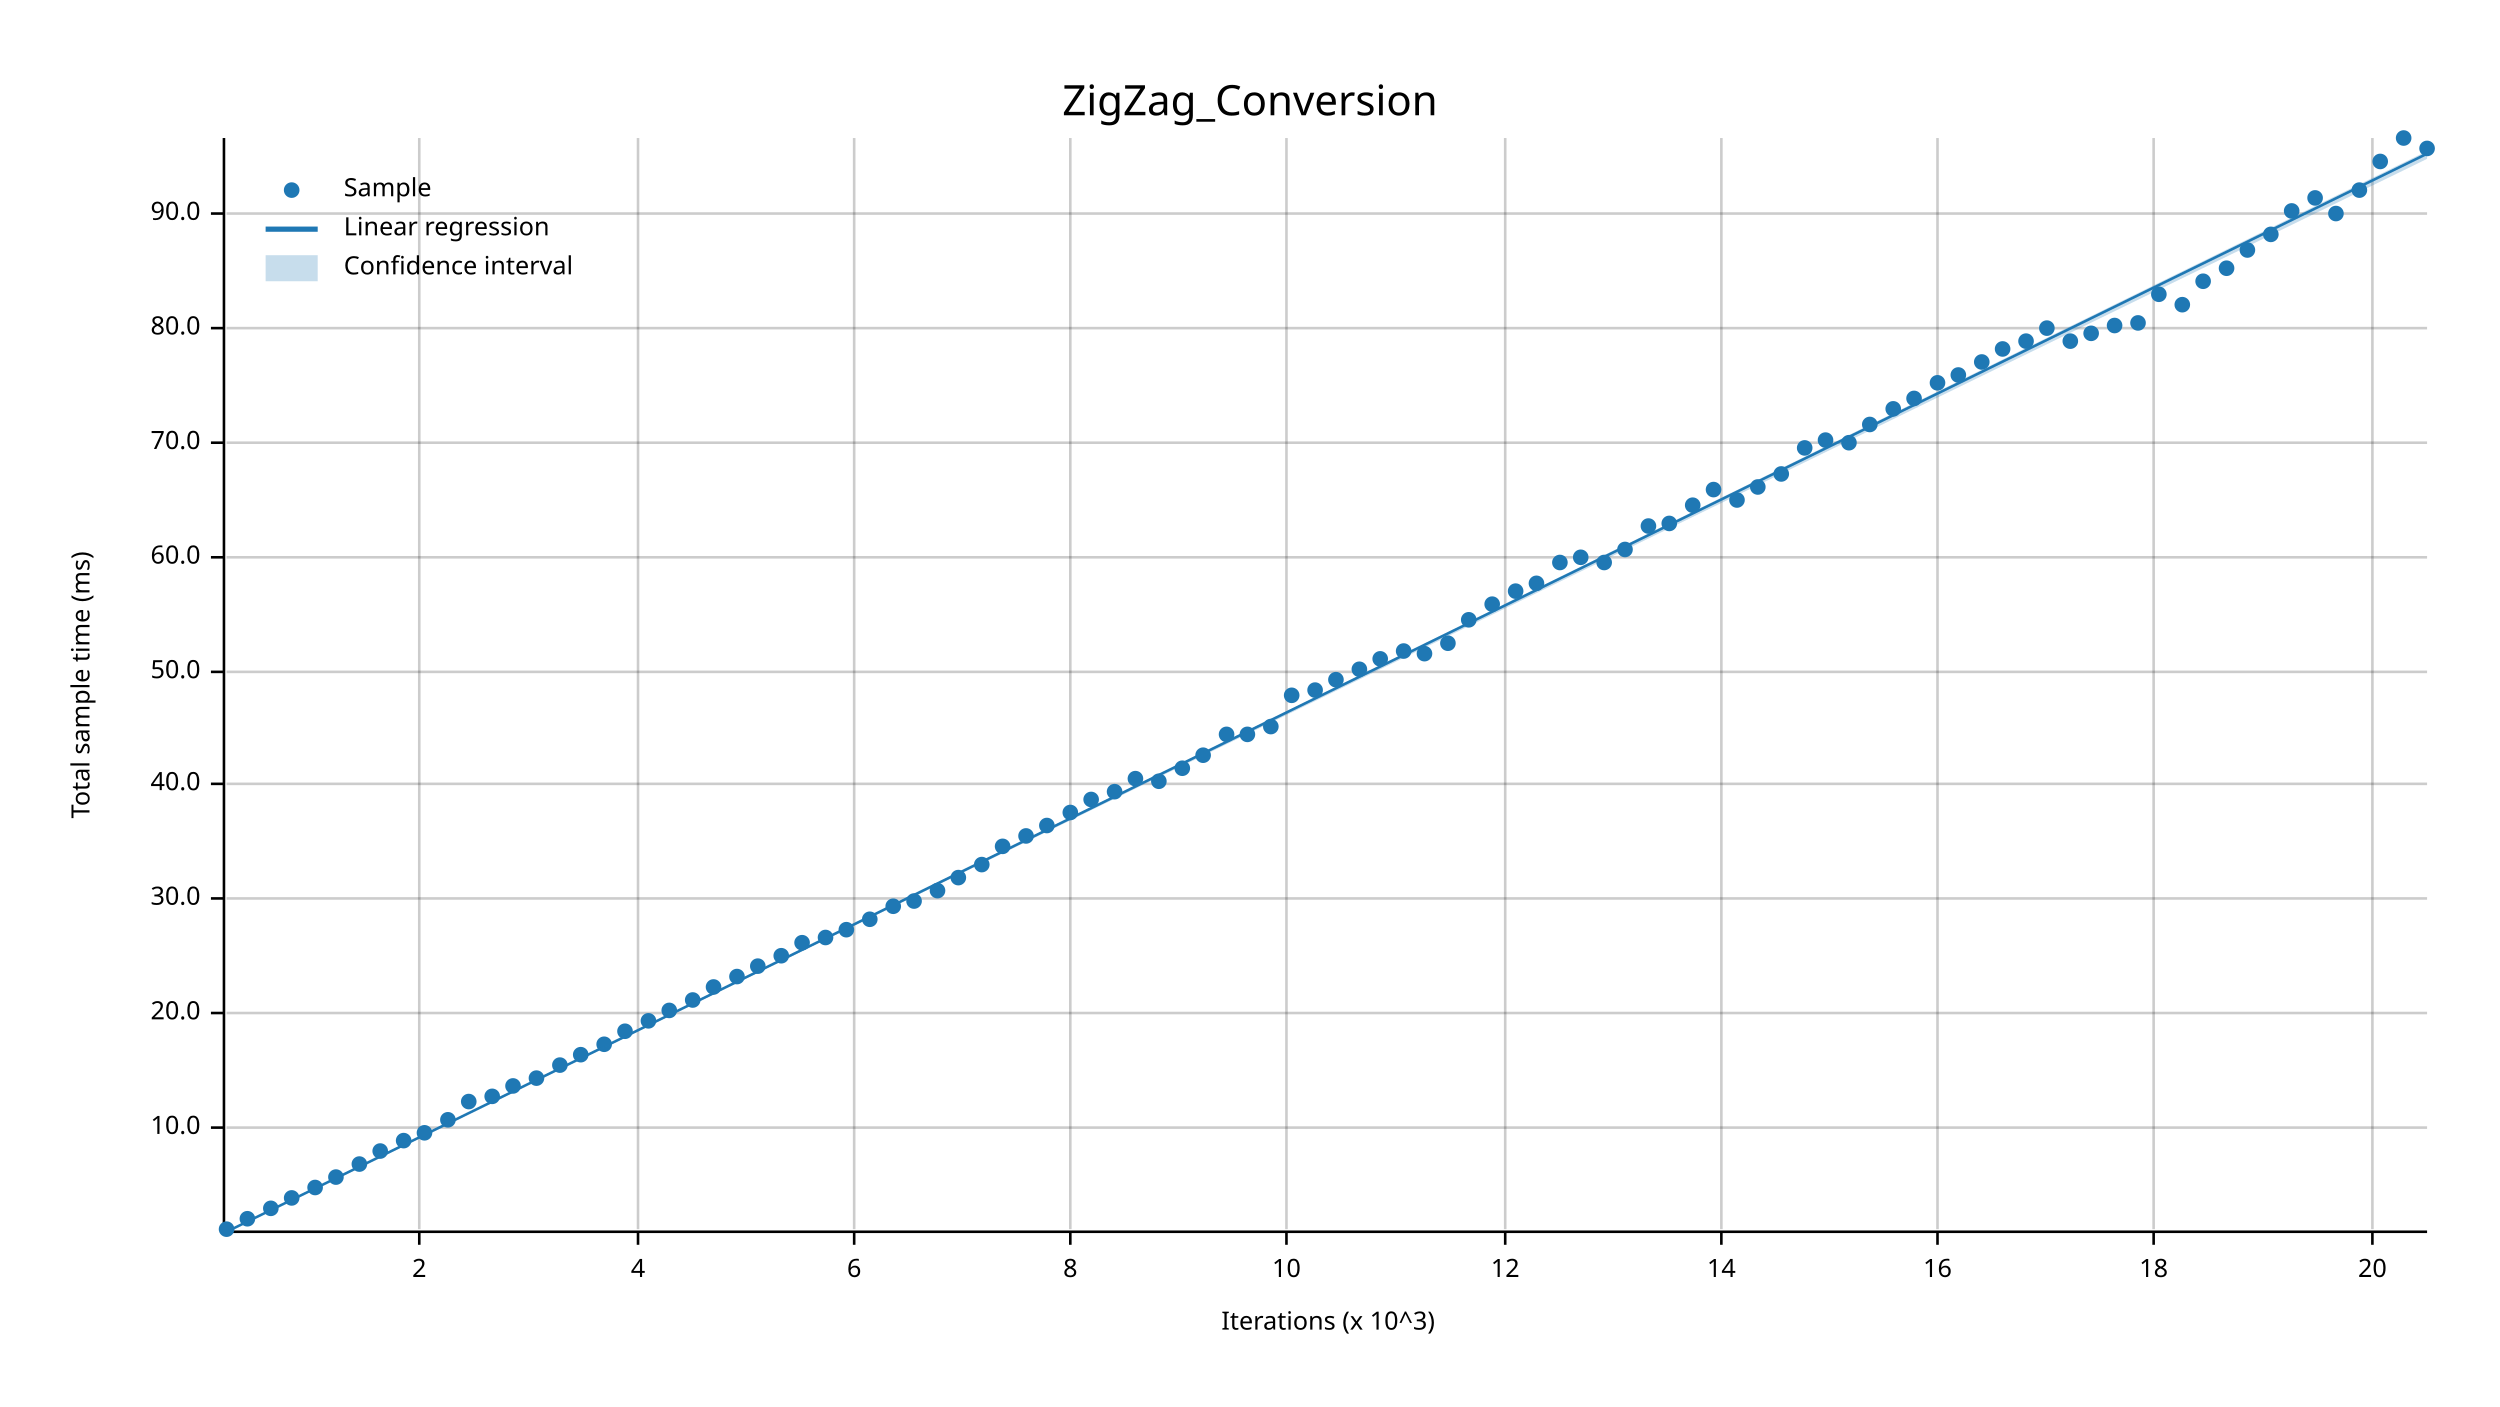
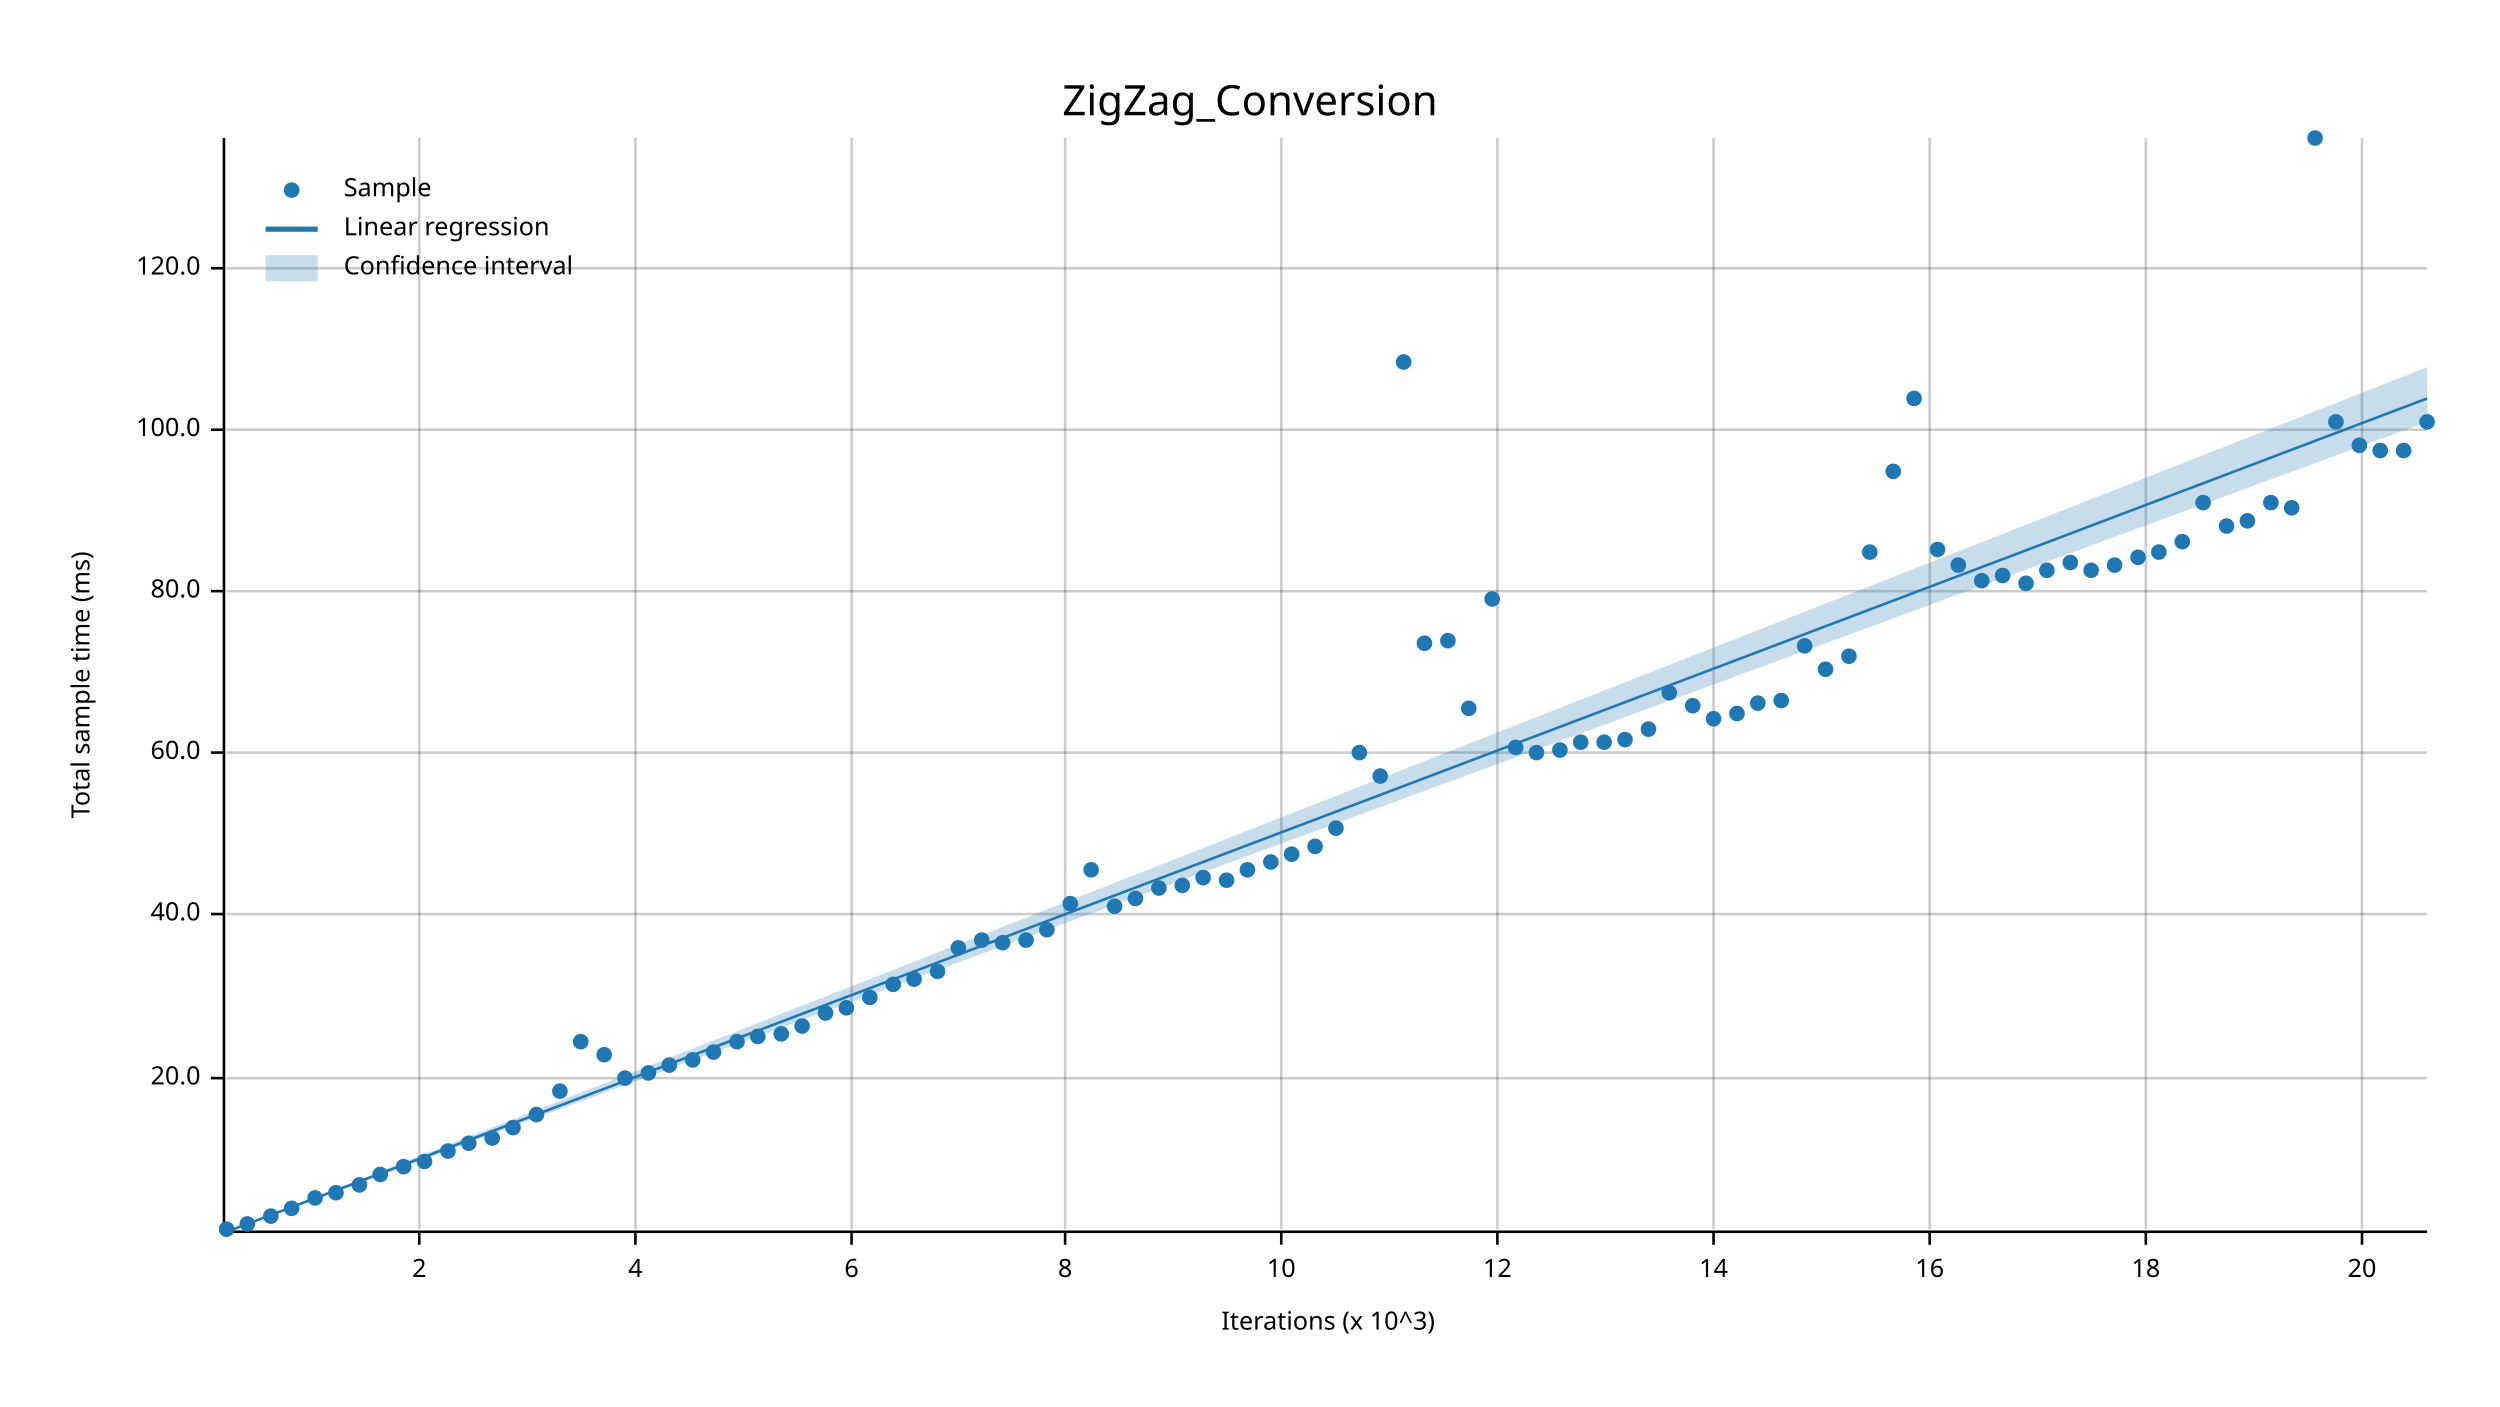
<svg xmlns="http://www.w3.org/2000/svg" width="960" height="540" viewBox="0 0 960 540">
  <text x="480" y="32" dy="0.76em" text-anchor="middle" font-family="sans-serif" font-size="16.129" opacity="1" fill="#000000">
ZigZag_Conversion
</text>
  <text x="27" y="263" dy="0.76em" text-anchor="middle" font-family="sans-serif" font-size="9.677" opacity="1" fill="#000000" transform="rotate(270, 27, 263)">
Total sample time (ms)
</text>
  <text x="510" y="513" dy="-0.5ex" text-anchor="middle" font-family="sans-serif" font-size="9.677" opacity="1" fill="#000000">
Iterations (x 10^3)
</text>
  <line opacity="0.2" stroke="#000000" stroke-width="1" x1="161" y1="472" x2="161" y2="53" />
-   <line opacity="0.2" stroke="#000000" stroke-width="1" x1="245" y1="472" x2="245" y2="53" />
-   <line opacity="0.2" stroke="#000000" stroke-width="1" x1="328" y1="472" x2="328" y2="53" />
-   <line opacity="0.2" stroke="#000000" stroke-width="1" x1="411" y1="472" x2="411" y2="53" />
-   <line opacity="0.2" stroke="#000000" stroke-width="1" x1="494" y1="472" x2="494" y2="53" />
-   <line opacity="0.2" stroke="#000000" stroke-width="1" x1="578" y1="472" x2="578" y2="53" />
-   <line opacity="0.2" stroke="#000000" stroke-width="1" x1="661" y1="472" x2="661" y2="53" />
-   <line opacity="0.2" stroke="#000000" stroke-width="1" x1="744" y1="472" x2="744" y2="53" />
-   <line opacity="0.2" stroke="#000000" stroke-width="1" x1="827" y1="472" x2="827" y2="53" />
-   <line opacity="0.2" stroke="#000000" stroke-width="1" x1="911" y1="472" x2="911" y2="53" />
-   <line opacity="0.2" stroke="#000000" stroke-width="1" x1="87" y1="433" x2="932" y2="433" />
-   <line opacity="0.2" stroke="#000000" stroke-width="1" x1="87" y1="389" x2="932" y2="389" />
-   <line opacity="0.2" stroke="#000000" stroke-width="1" x1="87" y1="345" x2="932" y2="345" />
-   <line opacity="0.2" stroke="#000000" stroke-width="1" x1="87" y1="301" x2="932" y2="301" />
-   <line opacity="0.2" stroke="#000000" stroke-width="1" x1="87" y1="258" x2="932" y2="258" />
-   <line opacity="0.2" stroke="#000000" stroke-width="1" x1="87" y1="214" x2="932" y2="214" />
-   <line opacity="0.2" stroke="#000000" stroke-width="1" x1="87" y1="170" x2="932" y2="170" />
-   <line opacity="0.2" stroke="#000000" stroke-width="1" x1="87" y1="126" x2="932" y2="126" />
-   <line opacity="0.2" stroke="#000000" stroke-width="1" x1="87" y1="82" x2="932" y2="82" />
+   <line opacity="0.2" stroke="#000000" stroke-width="1" x1="244" y1="472" x2="244" y2="53" />
+   <line opacity="0.2" stroke="#000000" stroke-width="1" x1="327" y1="472" x2="327" y2="53" />
+   <line opacity="0.2" stroke="#000000" stroke-width="1" x1="409" y1="472" x2="409" y2="53" />
+   <line opacity="0.2" stroke="#000000" stroke-width="1" x1="492" y1="472" x2="492" y2="53" />
+   <line opacity="0.2" stroke="#000000" stroke-width="1" x1="575" y1="472" x2="575" y2="53" />
+   <line opacity="0.2" stroke="#000000" stroke-width="1" x1="658" y1="472" x2="658" y2="53" />
+   <line opacity="0.2" stroke="#000000" stroke-width="1" x1="741" y1="472" x2="741" y2="53" />
+   <line opacity="0.2" stroke="#000000" stroke-width="1" x1="824" y1="472" x2="824" y2="53" />
+   <line opacity="0.2" stroke="#000000" stroke-width="1" x1="907" y1="472" x2="907" y2="53" />
+   <line opacity="0.2" stroke="#000000" stroke-width="1" x1="87" y1="414" x2="932" y2="414" />
+   <line opacity="0.2" stroke="#000000" stroke-width="1" x1="87" y1="351" x2="932" y2="351" />
+   <line opacity="0.2" stroke="#000000" stroke-width="1" x1="87" y1="289" x2="932" y2="289" />
+   <line opacity="0.2" stroke="#000000" stroke-width="1" x1="87" y1="227" x2="932" y2="227" />
+   <line opacity="0.2" stroke="#000000" stroke-width="1" x1="87" y1="165" x2="932" y2="165" />
+   <line opacity="0.2" stroke="#000000" stroke-width="1" x1="87" y1="103" x2="932" y2="103" />
  <polyline fill="none" opacity="1" stroke="#000000" stroke-width="1" points="86,53 86,472 " />
-   <text x="77" y="433" dy="0.5ex" text-anchor="end" font-family="sans-serif" font-size="9.677" opacity="1" fill="#000000">
- 10.0
- </text>
-   <polyline fill="none" opacity="1" stroke="#000000" stroke-width="1" points="81,433 86,433 " />
-   <text x="77" y="389" dy="0.5ex" text-anchor="end" font-family="sans-serif" font-size="9.677" opacity="1" fill="#000000">
+   <text x="77" y="414" dy="0.5ex" text-anchor="end" font-family="sans-serif" font-size="9.677" opacity="1" fill="#000000">
20.0
</text>
-   <polyline fill="none" opacity="1" stroke="#000000" stroke-width="1" points="81,389 86,389 " />
-   <text x="77" y="345" dy="0.5ex" text-anchor="end" font-family="sans-serif" font-size="9.677" opacity="1" fill="#000000">
- 30.0
- </text>
-   <polyline fill="none" opacity="1" stroke="#000000" stroke-width="1" points="81,345 86,345 " />
-   <text x="77" y="301" dy="0.5ex" text-anchor="end" font-family="sans-serif" font-size="9.677" opacity="1" fill="#000000">
+   <polyline fill="none" opacity="1" stroke="#000000" stroke-width="1" points="81,414 86,414 " />
+   <text x="77" y="351" dy="0.5ex" text-anchor="end" font-family="sans-serif" font-size="9.677" opacity="1" fill="#000000">
40.0
</text>
-   <polyline fill="none" opacity="1" stroke="#000000" stroke-width="1" points="81,301 86,301 " />
-   <text x="77" y="258" dy="0.5ex" text-anchor="end" font-family="sans-serif" font-size="9.677" opacity="1" fill="#000000">
- 50.0
- </text>
-   <polyline fill="none" opacity="1" stroke="#000000" stroke-width="1" points="81,258 86,258 " />
-   <text x="77" y="214" dy="0.5ex" text-anchor="end" font-family="sans-serif" font-size="9.677" opacity="1" fill="#000000">
+   <polyline fill="none" opacity="1" stroke="#000000" stroke-width="1" points="81,351 86,351 " />
+   <text x="77" y="289" dy="0.5ex" text-anchor="end" font-family="sans-serif" font-size="9.677" opacity="1" fill="#000000">
60.0
</text>
-   <polyline fill="none" opacity="1" stroke="#000000" stroke-width="1" points="81,214 86,214 " />
-   <text x="77" y="170" dy="0.5ex" text-anchor="end" font-family="sans-serif" font-size="9.677" opacity="1" fill="#000000">
- 70.0
- </text>
-   <polyline fill="none" opacity="1" stroke="#000000" stroke-width="1" points="81,170 86,170 " />
-   <text x="77" y="126" dy="0.5ex" text-anchor="end" font-family="sans-serif" font-size="9.677" opacity="1" fill="#000000">
+   <polyline fill="none" opacity="1" stroke="#000000" stroke-width="1" points="81,289 86,289 " />
+   <text x="77" y="227" dy="0.5ex" text-anchor="end" font-family="sans-serif" font-size="9.677" opacity="1" fill="#000000">
80.0
</text>
-   <polyline fill="none" opacity="1" stroke="#000000" stroke-width="1" points="81,126 86,126 " />
-   <text x="77" y="82" dy="0.5ex" text-anchor="end" font-family="sans-serif" font-size="9.677" opacity="1" fill="#000000">
- 90.0
- </text>
-   <polyline fill="none" opacity="1" stroke="#000000" stroke-width="1" points="81,82 86,82 " />
+   <polyline fill="none" opacity="1" stroke="#000000" stroke-width="1" points="81,227 86,227 " />
+   <text x="77" y="165" dy="0.5ex" text-anchor="end" font-family="sans-serif" font-size="9.677" opacity="1" fill="#000000">
+ 100.0
+ </text>
+   <polyline fill="none" opacity="1" stroke="#000000" stroke-width="1" points="81,165 86,165 " />
+   <text x="77" y="103" dy="0.5ex" text-anchor="end" font-family="sans-serif" font-size="9.677" opacity="1" fill="#000000">
+ 120.0
+ </text>
+   <polyline fill="none" opacity="1" stroke="#000000" stroke-width="1" points="81,103 86,103 " />
  <polyline fill="none" opacity="1" stroke="#000000" stroke-width="1" points="87,473 932,473 " />
  <text x="161" y="483" dy="0.76em" text-anchor="middle" font-family="sans-serif" font-size="9.677" opacity="1" fill="#000000">
2
</text>
  <polyline fill="none" opacity="1" stroke="#000000" stroke-width="1" points="161,473 161,478 " />
-   <text x="245" y="483" dy="0.76em" text-anchor="middle" font-family="sans-serif" font-size="9.677" opacity="1" fill="#000000">
+   <text x="244" y="483" dy="0.76em" text-anchor="middle" font-family="sans-serif" font-size="9.677" opacity="1" fill="#000000">
4
</text>
-   <polyline fill="none" opacity="1" stroke="#000000" stroke-width="1" points="245,473 245,478 " />
-   <text x="328" y="483" dy="0.76em" text-anchor="middle" font-family="sans-serif" font-size="9.677" opacity="1" fill="#000000">
+   <polyline fill="none" opacity="1" stroke="#000000" stroke-width="1" points="244,473 244,478 " />
+   <text x="327" y="483" dy="0.76em" text-anchor="middle" font-family="sans-serif" font-size="9.677" opacity="1" fill="#000000">
6
</text>
-   <polyline fill="none" opacity="1" stroke="#000000" stroke-width="1" points="328,473 328,478 " />
-   <text x="411" y="483" dy="0.76em" text-anchor="middle" font-family="sans-serif" font-size="9.677" opacity="1" fill="#000000">
+   <polyline fill="none" opacity="1" stroke="#000000" stroke-width="1" points="327,473 327,478 " />
+   <text x="409" y="483" dy="0.76em" text-anchor="middle" font-family="sans-serif" font-size="9.677" opacity="1" fill="#000000">
8
</text>
-   <polyline fill="none" opacity="1" stroke="#000000" stroke-width="1" points="411,473 411,478 " />
-   <text x="494" y="483" dy="0.76em" text-anchor="middle" font-family="sans-serif" font-size="9.677" opacity="1" fill="#000000">
+   <polyline fill="none" opacity="1" stroke="#000000" stroke-width="1" points="409,473 409,478 " />
+   <text x="492" y="483" dy="0.76em" text-anchor="middle" font-family="sans-serif" font-size="9.677" opacity="1" fill="#000000">
10
</text>
-   <polyline fill="none" opacity="1" stroke="#000000" stroke-width="1" points="494,473 494,478 " />
-   <text x="578" y="483" dy="0.76em" text-anchor="middle" font-family="sans-serif" font-size="9.677" opacity="1" fill="#000000">
+   <polyline fill="none" opacity="1" stroke="#000000" stroke-width="1" points="492,473 492,478 " />
+   <text x="575" y="483" dy="0.76em" text-anchor="middle" font-family="sans-serif" font-size="9.677" opacity="1" fill="#000000">
12
</text>
-   <polyline fill="none" opacity="1" stroke="#000000" stroke-width="1" points="578,473 578,478 " />
-   <text x="661" y="483" dy="0.76em" text-anchor="middle" font-family="sans-serif" font-size="9.677" opacity="1" fill="#000000">
+   <polyline fill="none" opacity="1" stroke="#000000" stroke-width="1" points="575,473 575,478 " />
+   <text x="658" y="483" dy="0.76em" text-anchor="middle" font-family="sans-serif" font-size="9.677" opacity="1" fill="#000000">
14
</text>
-   <polyline fill="none" opacity="1" stroke="#000000" stroke-width="1" points="661,473 661,478 " />
-   <text x="744" y="483" dy="0.76em" text-anchor="middle" font-family="sans-serif" font-size="9.677" opacity="1" fill="#000000">
+   <polyline fill="none" opacity="1" stroke="#000000" stroke-width="1" points="658,473 658,478 " />
+   <text x="741" y="483" dy="0.76em" text-anchor="middle" font-family="sans-serif" font-size="9.677" opacity="1" fill="#000000">
16
</text>
-   <polyline fill="none" opacity="1" stroke="#000000" stroke-width="1" points="744,473 744,478 " />
-   <text x="827" y="483" dy="0.76em" text-anchor="middle" font-family="sans-serif" font-size="9.677" opacity="1" fill="#000000">
+   <polyline fill="none" opacity="1" stroke="#000000" stroke-width="1" points="741,473 741,478 " />
+   <text x="824" y="483" dy="0.76em" text-anchor="middle" font-family="sans-serif" font-size="9.677" opacity="1" fill="#000000">
18
</text>
-   <polyline fill="none" opacity="1" stroke="#000000" stroke-width="1" points="827,473 827,478 " />
-   <text x="911" y="483" dy="0.76em" text-anchor="middle" font-family="sans-serif" font-size="9.677" opacity="1" fill="#000000">
+   <polyline fill="none" opacity="1" stroke="#000000" stroke-width="1" points="824,473 824,478 " />
+   <text x="907" y="483" dy="0.76em" text-anchor="middle" font-family="sans-serif" font-size="9.677" opacity="1" fill="#000000">
20
</text>
-   <polyline fill="none" opacity="1" stroke="#000000" stroke-width="1" points="911,473 911,478 " />
+   <polyline fill="none" opacity="1" stroke="#000000" stroke-width="1" points="907,473 907,478 " />
  <circle cx="87" cy="472" r="3" opacity="1" fill="#1F78B4" stroke="none" stroke-width="1" />
-   <circle cx="95" cy="468" r="3" opacity="1" fill="#1F78B4" stroke="none" stroke-width="1" />
-   <circle cx="104" cy="464" r="3" opacity="1" fill="#1F78B4" stroke="none" stroke-width="1" />
-   <circle cx="112" cy="460" r="3" opacity="1" fill="#1F78B4" stroke="none" stroke-width="1" />
-   <circle cx="121" cy="456" r="3" opacity="1" fill="#1F78B4" stroke="none" stroke-width="1" />
-   <circle cx="129" cy="452" r="3" opacity="1" fill="#1F78B4" stroke="none" stroke-width="1" />
-   <circle cx="138" cy="447" r="3" opacity="1" fill="#1F78B4" stroke="none" stroke-width="1" />
-   <circle cx="146" cy="442" r="3" opacity="1" fill="#1F78B4" stroke="none" stroke-width="1" />
-   <circle cx="155" cy="438" r="3" opacity="1" fill="#1F78B4" stroke="none" stroke-width="1" />
-   <circle cx="163" cy="435" r="3" opacity="1" fill="#1F78B4" stroke="none" stroke-width="1" />
-   <circle cx="172" cy="430" r="3" opacity="1" fill="#1F78B4" stroke="none" stroke-width="1" />
-   <circle cx="180" cy="423" r="3" opacity="1" fill="#1F78B4" stroke="none" stroke-width="1" />
-   <circle cx="189" cy="421" r="3" opacity="1" fill="#1F78B4" stroke="none" stroke-width="1" />
-   <circle cx="197" cy="417" r="3" opacity="1" fill="#1F78B4" stroke="none" stroke-width="1" />
-   <circle cx="206" cy="414" r="3" opacity="1" fill="#1F78B4" stroke="none" stroke-width="1" />
-   <circle cx="215" cy="409" r="3" opacity="1" fill="#1F78B4" stroke="none" stroke-width="1" />
-   <circle cx="223" cy="405" r="3" opacity="1" fill="#1F78B4" stroke="none" stroke-width="1" />
-   <circle cx="232" cy="401" r="3" opacity="1" fill="#1F78B4" stroke="none" stroke-width="1" />
-   <circle cx="240" cy="396" r="3" opacity="1" fill="#1F78B4" stroke="none" stroke-width="1" />
-   <circle cx="249" cy="392" r="3" opacity="1" fill="#1F78B4" stroke="none" stroke-width="1" />
-   <circle cx="257" cy="388" r="3" opacity="1" fill="#1F78B4" stroke="none" stroke-width="1" />
-   <circle cx="266" cy="384" r="3" opacity="1" fill="#1F78B4" stroke="none" stroke-width="1" />
-   <circle cx="274" cy="379" r="3" opacity="1" fill="#1F78B4" stroke="none" stroke-width="1" />
-   <circle cx="283" cy="375" r="3" opacity="1" fill="#1F78B4" stroke="none" stroke-width="1" />
-   <circle cx="291" cy="371" r="3" opacity="1" fill="#1F78B4" stroke="none" stroke-width="1" />
-   <circle cx="300" cy="367" r="3" opacity="1" fill="#1F78B4" stroke="none" stroke-width="1" />
-   <circle cx="308" cy="362" r="3" opacity="1" fill="#1F78B4" stroke="none" stroke-width="1" />
-   <circle cx="317" cy="360" r="3" opacity="1" fill="#1F78B4" stroke="none" stroke-width="1" />
-   <circle cx="325" cy="357" r="3" opacity="1" fill="#1F78B4" stroke="none" stroke-width="1" />
-   <circle cx="334" cy="353" r="3" opacity="1" fill="#1F78B4" stroke="none" stroke-width="1" />
-   <circle cx="343" cy="348" r="3" opacity="1" fill="#1F78B4" stroke="none" stroke-width="1" />
-   <circle cx="351" cy="346" r="3" opacity="1" fill="#1F78B4" stroke="none" stroke-width="1" />
-   <circle cx="360" cy="342" r="3" opacity="1" fill="#1F78B4" stroke="none" stroke-width="1" />
-   <circle cx="368" cy="337" r="3" opacity="1" fill="#1F78B4" stroke="none" stroke-width="1" />
-   <circle cx="377" cy="332" r="3" opacity="1" fill="#1F78B4" stroke="none" stroke-width="1" />
-   <circle cx="385" cy="325" r="3" opacity="1" fill="#1F78B4" stroke="none" stroke-width="1" />
-   <circle cx="394" cy="321" r="3" opacity="1" fill="#1F78B4" stroke="none" stroke-width="1" />
-   <circle cx="402" cy="317" r="3" opacity="1" fill="#1F78B4" stroke="none" stroke-width="1" />
-   <circle cx="411" cy="312" r="3" opacity="1" fill="#1F78B4" stroke="none" stroke-width="1" />
-   <circle cx="419" cy="307" r="3" opacity="1" fill="#1F78B4" stroke="none" stroke-width="1" />
-   <circle cx="428" cy="304" r="3" opacity="1" fill="#1F78B4" stroke="none" stroke-width="1" />
-   <circle cx="436" cy="299" r="3" opacity="1" fill="#1F78B4" stroke="none" stroke-width="1" />
-   <circle cx="445" cy="300" r="3" opacity="1" fill="#1F78B4" stroke="none" stroke-width="1" />
-   <circle cx="454" cy="295" r="3" opacity="1" fill="#1F78B4" stroke="none" stroke-width="1" />
-   <circle cx="462" cy="290" r="3" opacity="1" fill="#1F78B4" stroke="none" stroke-width="1" />
-   <circle cx="471" cy="282" r="3" opacity="1" fill="#1F78B4" stroke="none" stroke-width="1" />
-   <circle cx="479" cy="282" r="3" opacity="1" fill="#1F78B4" stroke="none" stroke-width="1" />
-   <circle cx="488" cy="279" r="3" opacity="1" fill="#1F78B4" stroke="none" stroke-width="1" />
-   <circle cx="496" cy="267" r="3" opacity="1" fill="#1F78B4" stroke="none" stroke-width="1" />
-   <circle cx="505" cy="265" r="3" opacity="1" fill="#1F78B4" stroke="none" stroke-width="1" />
-   <circle cx="513" cy="261" r="3" opacity="1" fill="#1F78B4" stroke="none" stroke-width="1" />
-   <circle cx="522" cy="257" r="3" opacity="1" fill="#1F78B4" stroke="none" stroke-width="1" />
-   <circle cx="530" cy="253" r="3" opacity="1" fill="#1F78B4" stroke="none" stroke-width="1" />
-   <circle cx="539" cy="250" r="3" opacity="1" fill="#1F78B4" stroke="none" stroke-width="1" />
-   <circle cx="547" cy="251" r="3" opacity="1" fill="#1F78B4" stroke="none" stroke-width="1" />
-   <circle cx="556" cy="247" r="3" opacity="1" fill="#1F78B4" stroke="none" stroke-width="1" />
-   <circle cx="564" cy="238" r="3" opacity="1" fill="#1F78B4" stroke="none" stroke-width="1" />
-   <circle cx="573" cy="232" r="3" opacity="1" fill="#1F78B4" stroke="none" stroke-width="1" />
-   <circle cx="582" cy="227" r="3" opacity="1" fill="#1F78B4" stroke="none" stroke-width="1" />
-   <circle cx="590" cy="224" r="3" opacity="1" fill="#1F78B4" stroke="none" stroke-width="1" />
-   <circle cx="599" cy="216" r="3" opacity="1" fill="#1F78B4" stroke="none" stroke-width="1" />
-   <circle cx="607" cy="214" r="3" opacity="1" fill="#1F78B4" stroke="none" stroke-width="1" />
-   <circle cx="616" cy="216" r="3" opacity="1" fill="#1F78B4" stroke="none" stroke-width="1" />
-   <circle cx="624" cy="211" r="3" opacity="1" fill="#1F78B4" stroke="none" stroke-width="1" />
-   <circle cx="633" cy="202" r="3" opacity="1" fill="#1F78B4" stroke="none" stroke-width="1" />
-   <circle cx="641" cy="201" r="3" opacity="1" fill="#1F78B4" stroke="none" stroke-width="1" />
-   <circle cx="650" cy="194" r="3" opacity="1" fill="#1F78B4" stroke="none" stroke-width="1" />
-   <circle cx="658" cy="188" r="3" opacity="1" fill="#1F78B4" stroke="none" stroke-width="1" />
-   <circle cx="667" cy="192" r="3" opacity="1" fill="#1F78B4" stroke="none" stroke-width="1" />
-   <circle cx="675" cy="187" r="3" opacity="1" fill="#1F78B4" stroke="none" stroke-width="1" />
-   <circle cx="684" cy="182" r="3" opacity="1" fill="#1F78B4" stroke="none" stroke-width="1" />
-   <circle cx="693" cy="172" r="3" opacity="1" fill="#1F78B4" stroke="none" stroke-width="1" />
-   <circle cx="701" cy="169" r="3" opacity="1" fill="#1F78B4" stroke="none" stroke-width="1" />
-   <circle cx="710" cy="170" r="3" opacity="1" fill="#1F78B4" stroke="none" stroke-width="1" />
-   <circle cx="718" cy="163" r="3" opacity="1" fill="#1F78B4" stroke="none" stroke-width="1" />
-   <circle cx="727" cy="157" r="3" opacity="1" fill="#1F78B4" stroke="none" stroke-width="1" />
+   <circle cx="95" cy="470" r="3" opacity="1" fill="#1F78B4" stroke="none" stroke-width="1" />
+   <circle cx="104" cy="467" r="3" opacity="1" fill="#1F78B4" stroke="none" stroke-width="1" />
+   <circle cx="112" cy="464" r="3" opacity="1" fill="#1F78B4" stroke="none" stroke-width="1" />
+   <circle cx="121" cy="460" r="3" opacity="1" fill="#1F78B4" stroke="none" stroke-width="1" />
+   <circle cx="129" cy="458" r="3" opacity="1" fill="#1F78B4" stroke="none" stroke-width="1" />
+   <circle cx="138" cy="455" r="3" opacity="1" fill="#1F78B4" stroke="none" stroke-width="1" />
+   <circle cx="146" cy="451" r="3" opacity="1" fill="#1F78B4" stroke="none" stroke-width="1" />
+   <circle cx="155" cy="448" r="3" opacity="1" fill="#1F78B4" stroke="none" stroke-width="1" />
+   <circle cx="163" cy="446" r="3" opacity="1" fill="#1F78B4" stroke="none" stroke-width="1" />
+   <circle cx="172" cy="442" r="3" opacity="1" fill="#1F78B4" stroke="none" stroke-width="1" />
+   <circle cx="180" cy="439" r="3" opacity="1" fill="#1F78B4" stroke="none" stroke-width="1" />
+   <circle cx="189" cy="437" r="3" opacity="1" fill="#1F78B4" stroke="none" stroke-width="1" />
+   <circle cx="197" cy="433" r="3" opacity="1" fill="#1F78B4" stroke="none" stroke-width="1" />
+   <circle cx="206" cy="428" r="3" opacity="1" fill="#1F78B4" stroke="none" stroke-width="1" />
+   <circle cx="215" cy="419" r="3" opacity="1" fill="#1F78B4" stroke="none" stroke-width="1" />
+   <circle cx="223" cy="400" r="3" opacity="1" fill="#1F78B4" stroke="none" stroke-width="1" />
+   <circle cx="232" cy="405" r="3" opacity="1" fill="#1F78B4" stroke="none" stroke-width="1" />
+   <circle cx="240" cy="414" r="3" opacity="1" fill="#1F78B4" stroke="none" stroke-width="1" />
+   <circle cx="249" cy="412" r="3" opacity="1" fill="#1F78B4" stroke="none" stroke-width="1" />
+   <circle cx="257" cy="409" r="3" opacity="1" fill="#1F78B4" stroke="none" stroke-width="1" />
+   <circle cx="266" cy="407" r="3" opacity="1" fill="#1F78B4" stroke="none" stroke-width="1" />
+   <circle cx="274" cy="404" r="3" opacity="1" fill="#1F78B4" stroke="none" stroke-width="1" />
+   <circle cx="283" cy="400" r="3" opacity="1" fill="#1F78B4" stroke="none" stroke-width="1" />
+   <circle cx="291" cy="398" r="3" opacity="1" fill="#1F78B4" stroke="none" stroke-width="1" />
+   <circle cx="300" cy="397" r="3" opacity="1" fill="#1F78B4" stroke="none" stroke-width="1" />
+   <circle cx="308" cy="394" r="3" opacity="1" fill="#1F78B4" stroke="none" stroke-width="1" />
+   <circle cx="317" cy="389" r="3" opacity="1" fill="#1F78B4" stroke="none" stroke-width="1" />
+   <circle cx="325" cy="387" r="3" opacity="1" fill="#1F78B4" stroke="none" stroke-width="1" />
+   <circle cx="334" cy="383" r="3" opacity="1" fill="#1F78B4" stroke="none" stroke-width="1" />
+   <circle cx="343" cy="378" r="3" opacity="1" fill="#1F78B4" stroke="none" stroke-width="1" />
+   <circle cx="351" cy="376" r="3" opacity="1" fill="#1F78B4" stroke="none" stroke-width="1" />
+   <circle cx="360" cy="373" r="3" opacity="1" fill="#1F78B4" stroke="none" stroke-width="1" />
+   <circle cx="368" cy="364" r="3" opacity="1" fill="#1F78B4" stroke="none" stroke-width="1" />
+   <circle cx="377" cy="361" r="3" opacity="1" fill="#1F78B4" stroke="none" stroke-width="1" />
+   <circle cx="385" cy="362" r="3" opacity="1" fill="#1F78B4" stroke="none" stroke-width="1" />
+   <circle cx="394" cy="361" r="3" opacity="1" fill="#1F78B4" stroke="none" stroke-width="1" />
+   <circle cx="402" cy="357" r="3" opacity="1" fill="#1F78B4" stroke="none" stroke-width="1" />
+   <circle cx="411" cy="347" r="3" opacity="1" fill="#1F78B4" stroke="none" stroke-width="1" />
+   <circle cx="419" cy="334" r="3" opacity="1" fill="#1F78B4" stroke="none" stroke-width="1" />
+   <circle cx="428" cy="348" r="3" opacity="1" fill="#1F78B4" stroke="none" stroke-width="1" />
+   <circle cx="436" cy="345" r="3" opacity="1" fill="#1F78B4" stroke="none" stroke-width="1" />
+   <circle cx="445" cy="341" r="3" opacity="1" fill="#1F78B4" stroke="none" stroke-width="1" />
+   <circle cx="454" cy="340" r="3" opacity="1" fill="#1F78B4" stroke="none" stroke-width="1" />
+   <circle cx="462" cy="337" r="3" opacity="1" fill="#1F78B4" stroke="none" stroke-width="1" />
+   <circle cx="471" cy="338" r="3" opacity="1" fill="#1F78B4" stroke="none" stroke-width="1" />
+   <circle cx="479" cy="334" r="3" opacity="1" fill="#1F78B4" stroke="none" stroke-width="1" />
+   <circle cx="488" cy="331" r="3" opacity="1" fill="#1F78B4" stroke="none" stroke-width="1" />
+   <circle cx="496" cy="328" r="3" opacity="1" fill="#1F78B4" stroke="none" stroke-width="1" />
+   <circle cx="505" cy="325" r="3" opacity="1" fill="#1F78B4" stroke="none" stroke-width="1" />
+   <circle cx="513" cy="318" r="3" opacity="1" fill="#1F78B4" stroke="none" stroke-width="1" />
+   <circle cx="522" cy="289" r="3" opacity="1" fill="#1F78B4" stroke="none" stroke-width="1" />
+   <circle cx="530" cy="298" r="3" opacity="1" fill="#1F78B4" stroke="none" stroke-width="1" />
+   <circle cx="539" cy="139" r="3" opacity="1" fill="#1F78B4" stroke="none" stroke-width="1" />
+   <circle cx="547" cy="247" r="3" opacity="1" fill="#1F78B4" stroke="none" stroke-width="1" />
+   <circle cx="556" cy="246" r="3" opacity="1" fill="#1F78B4" stroke="none" stroke-width="1" />
+   <circle cx="564" cy="272" r="3" opacity="1" fill="#1F78B4" stroke="none" stroke-width="1" />
+   <circle cx="573" cy="230" r="3" opacity="1" fill="#1F78B4" stroke="none" stroke-width="1" />
+   <circle cx="582" cy="287" r="3" opacity="1" fill="#1F78B4" stroke="none" stroke-width="1" />
+   <circle cx="590" cy="289" r="3" opacity="1" fill="#1F78B4" stroke="none" stroke-width="1" />
+   <circle cx="599" cy="288" r="3" opacity="1" fill="#1F78B4" stroke="none" stroke-width="1" />
+   <circle cx="607" cy="285" r="3" opacity="1" fill="#1F78B4" stroke="none" stroke-width="1" />
+   <circle cx="616" cy="285" r="3" opacity="1" fill="#1F78B4" stroke="none" stroke-width="1" />
+   <circle cx="624" cy="284" r="3" opacity="1" fill="#1F78B4" stroke="none" stroke-width="1" />
+   <circle cx="633" cy="280" r="3" opacity="1" fill="#1F78B4" stroke="none" stroke-width="1" />
+   <circle cx="641" cy="266" r="3" opacity="1" fill="#1F78B4" stroke="none" stroke-width="1" />
+   <circle cx="650" cy="271" r="3" opacity="1" fill="#1F78B4" stroke="none" stroke-width="1" />
+   <circle cx="658" cy="276" r="3" opacity="1" fill="#1F78B4" stroke="none" stroke-width="1" />
+   <circle cx="667" cy="274" r="3" opacity="1" fill="#1F78B4" stroke="none" stroke-width="1" />
+   <circle cx="675" cy="270" r="3" opacity="1" fill="#1F78B4" stroke="none" stroke-width="1" />
+   <circle cx="684" cy="269" r="3" opacity="1" fill="#1F78B4" stroke="none" stroke-width="1" />
+   <circle cx="693" cy="248" r="3" opacity="1" fill="#1F78B4" stroke="none" stroke-width="1" />
+   <circle cx="701" cy="257" r="3" opacity="1" fill="#1F78B4" stroke="none" stroke-width="1" />
+   <circle cx="710" cy="252" r="3" opacity="1" fill="#1F78B4" stroke="none" stroke-width="1" />
+   <circle cx="718" cy="212" r="3" opacity="1" fill="#1F78B4" stroke="none" stroke-width="1" />
+   <circle cx="727" cy="181" r="3" opacity="1" fill="#1F78B4" stroke="none" stroke-width="1" />
  <circle cx="735" cy="153" r="3" opacity="1" fill="#1F78B4" stroke="none" stroke-width="1" />
-   <circle cx="744" cy="147" r="3" opacity="1" fill="#1F78B4" stroke="none" stroke-width="1" />
-   <circle cx="752" cy="144" r="3" opacity="1" fill="#1F78B4" stroke="none" stroke-width="1" />
-   <circle cx="761" cy="139" r="3" opacity="1" fill="#1F78B4" stroke="none" stroke-width="1" />
-   <circle cx="769" cy="134" r="3" opacity="1" fill="#1F78B4" stroke="none" stroke-width="1" />
-   <circle cx="778" cy="131" r="3" opacity="1" fill="#1F78B4" stroke="none" stroke-width="1" />
-   <circle cx="786" cy="126" r="3" opacity="1" fill="#1F78B4" stroke="none" stroke-width="1" />
-   <circle cx="795" cy="131" r="3" opacity="1" fill="#1F78B4" stroke="none" stroke-width="1" />
-   <circle cx="803" cy="128" r="3" opacity="1" fill="#1F78B4" stroke="none" stroke-width="1" />
-   <circle cx="812" cy="125" r="3" opacity="1" fill="#1F78B4" stroke="none" stroke-width="1" />
-   <circle cx="821" cy="124" r="3" opacity="1" fill="#1F78B4" stroke="none" stroke-width="1" />
-   <circle cx="829" cy="113" r="3" opacity="1" fill="#1F78B4" stroke="none" stroke-width="1" />
-   <circle cx="838" cy="117" r="3" opacity="1" fill="#1F78B4" stroke="none" stroke-width="1" />
-   <circle cx="846" cy="108" r="3" opacity="1" fill="#1F78B4" stroke="none" stroke-width="1" />
-   <circle cx="855" cy="103" r="3" opacity="1" fill="#1F78B4" stroke="none" stroke-width="1" />
-   <circle cx="863" cy="96" r="3" opacity="1" fill="#1F78B4" stroke="none" stroke-width="1" />
-   <circle cx="872" cy="90" r="3" opacity="1" fill="#1F78B4" stroke="none" stroke-width="1" />
-   <circle cx="880" cy="81" r="3" opacity="1" fill="#1F78B4" stroke="none" stroke-width="1" />
-   <circle cx="889" cy="76" r="3" opacity="1" fill="#1F78B4" stroke="none" stroke-width="1" />
-   <circle cx="897" cy="82" r="3" opacity="1" fill="#1F78B4" stroke="none" stroke-width="1" />
-   <circle cx="906" cy="73" r="3" opacity="1" fill="#1F78B4" stroke="none" stroke-width="1" />
-   <circle cx="914" cy="62" r="3" opacity="1" fill="#1F78B4" stroke="none" stroke-width="1" />
-   <circle cx="923" cy="53" r="3" opacity="1" fill="#1F78B4" stroke="none" stroke-width="1" />
-   <circle cx="932" cy="57" r="3" opacity="1" fill="#1F78B4" stroke="none" stroke-width="1" />
-   <polyline fill="none" opacity="1" stroke="#1F78B4" stroke-width="1" points="87,473 932,59 " />
-   <polygon opacity="0.25" fill="#1F78B4" points="87,473 932,61 932,58 " />
+   <circle cx="744" cy="211" r="3" opacity="1" fill="#1F78B4" stroke="none" stroke-width="1" />
+   <circle cx="752" cy="217" r="3" opacity="1" fill="#1F78B4" stroke="none" stroke-width="1" />
+   <circle cx="761" cy="223" r="3" opacity="1" fill="#1F78B4" stroke="none" stroke-width="1" />
+   <circle cx="769" cy="221" r="3" opacity="1" fill="#1F78B4" stroke="none" stroke-width="1" />
+   <circle cx="778" cy="224" r="3" opacity="1" fill="#1F78B4" stroke="none" stroke-width="1" />
+   <circle cx="786" cy="219" r="3" opacity="1" fill="#1F78B4" stroke="none" stroke-width="1" />
+   <circle cx="795" cy="216" r="3" opacity="1" fill="#1F78B4" stroke="none" stroke-width="1" />
+   <circle cx="803" cy="219" r="3" opacity="1" fill="#1F78B4" stroke="none" stroke-width="1" />
+   <circle cx="812" cy="217" r="3" opacity="1" fill="#1F78B4" stroke="none" stroke-width="1" />
+   <circle cx="821" cy="214" r="3" opacity="1" fill="#1F78B4" stroke="none" stroke-width="1" />
+   <circle cx="829" cy="212" r="3" opacity="1" fill="#1F78B4" stroke="none" stroke-width="1" />
+   <circle cx="838" cy="208" r="3" opacity="1" fill="#1F78B4" stroke="none" stroke-width="1" />
+   <circle cx="846" cy="193" r="3" opacity="1" fill="#1F78B4" stroke="none" stroke-width="1" />
+   <circle cx="855" cy="202" r="3" opacity="1" fill="#1F78B4" stroke="none" stroke-width="1" />
+   <circle cx="863" cy="200" r="3" opacity="1" fill="#1F78B4" stroke="none" stroke-width="1" />
+   <circle cx="872" cy="193" r="3" opacity="1" fill="#1F78B4" stroke="none" stroke-width="1" />
+   <circle cx="880" cy="195" r="3" opacity="1" fill="#1F78B4" stroke="none" stroke-width="1" />
+   <circle cx="889" cy="53" r="3" opacity="1" fill="#1F78B4" stroke="none" stroke-width="1" />
+   <circle cx="897" cy="162" r="3" opacity="1" fill="#1F78B4" stroke="none" stroke-width="1" />
+   <circle cx="906" cy="171" r="3" opacity="1" fill="#1F78B4" stroke="none" stroke-width="1" />
+   <circle cx="914" cy="173" r="3" opacity="1" fill="#1F78B4" stroke="none" stroke-width="1" />
+   <circle cx="923" cy="173" r="3" opacity="1" fill="#1F78B4" stroke="none" stroke-width="1" />
+   <circle cx="932" cy="162" r="3" opacity="1" fill="#1F78B4" stroke="none" stroke-width="1" />
+   <polyline fill="none" opacity="1" stroke="#1F78B4" stroke-width="1" points="87,473 932,153 " />
+   <polygon opacity="0.25" fill="#1F78B4" points="87,473 932,162 932,141 " />
  <text x="132" y="68" dy="0.76em" text-anchor="start" font-family="sans-serif" font-size="9.677" opacity="1" fill="#000000">
Sample
</text>
  <text x="132" y="83" dy="0.76em" text-anchor="start" font-family="sans-serif" font-size="9.677" opacity="1" fill="#000000">
Linear regression
</text>
  <text x="132" y="98" dy="0.76em" text-anchor="start" font-family="sans-serif" font-size="9.677" opacity="1" fill="#000000">
Confidence interval
</text>
  <circle cx="112" cy="73" r="3" opacity="1" fill="#1F78B4" stroke="none" stroke-width="1" />
  <polyline fill="none" opacity="1" stroke="#1F78B4" stroke-width="2" points="102,88 122,88 " />
  <rect x="102" y="98" width="20" height="10" opacity="0.25" fill="#1F78B4" stroke="none" />
</svg>
